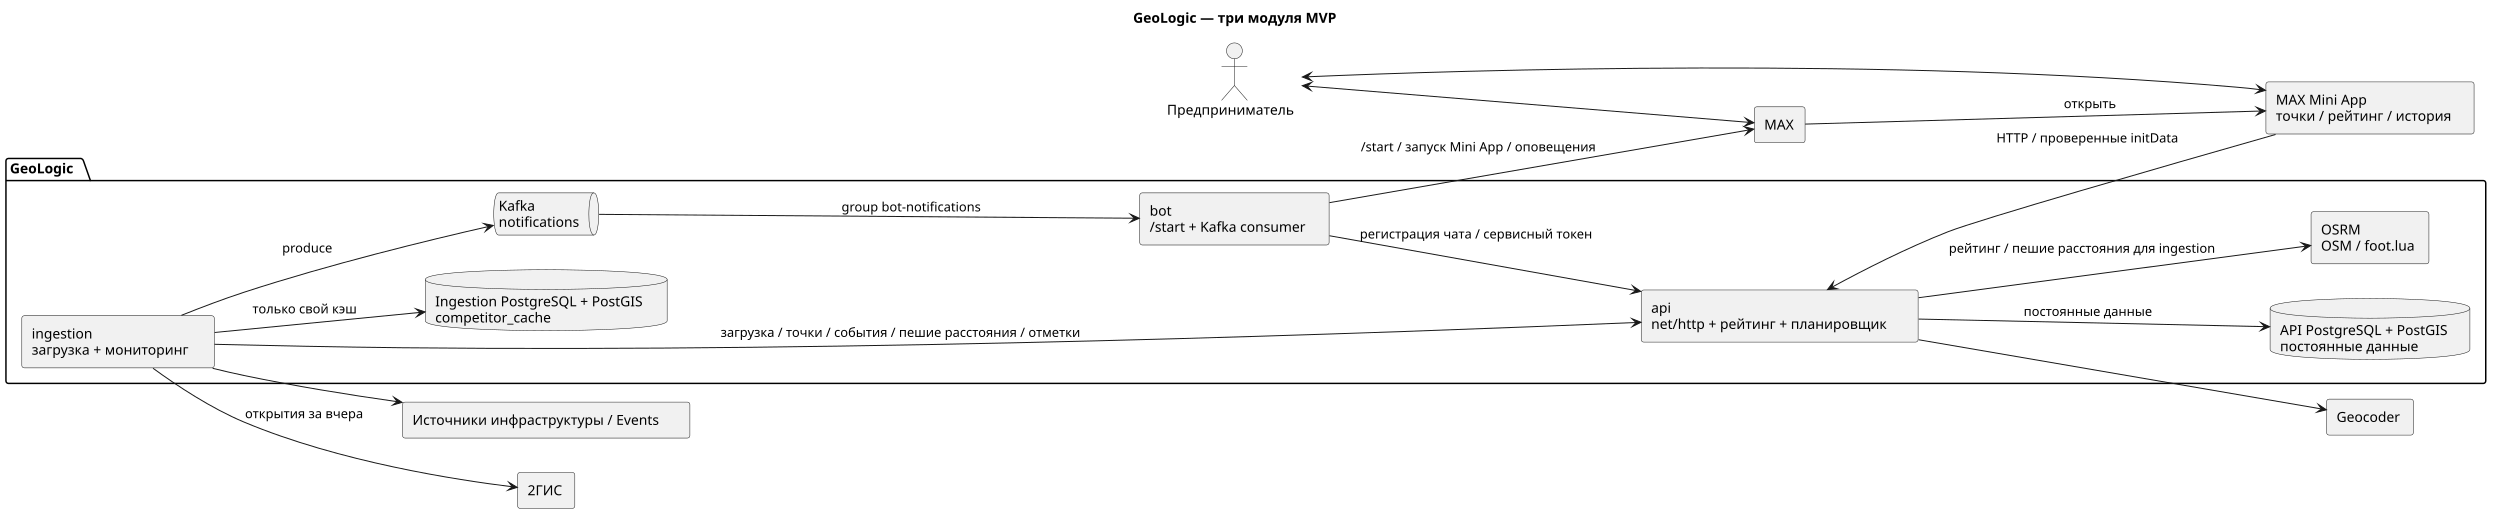
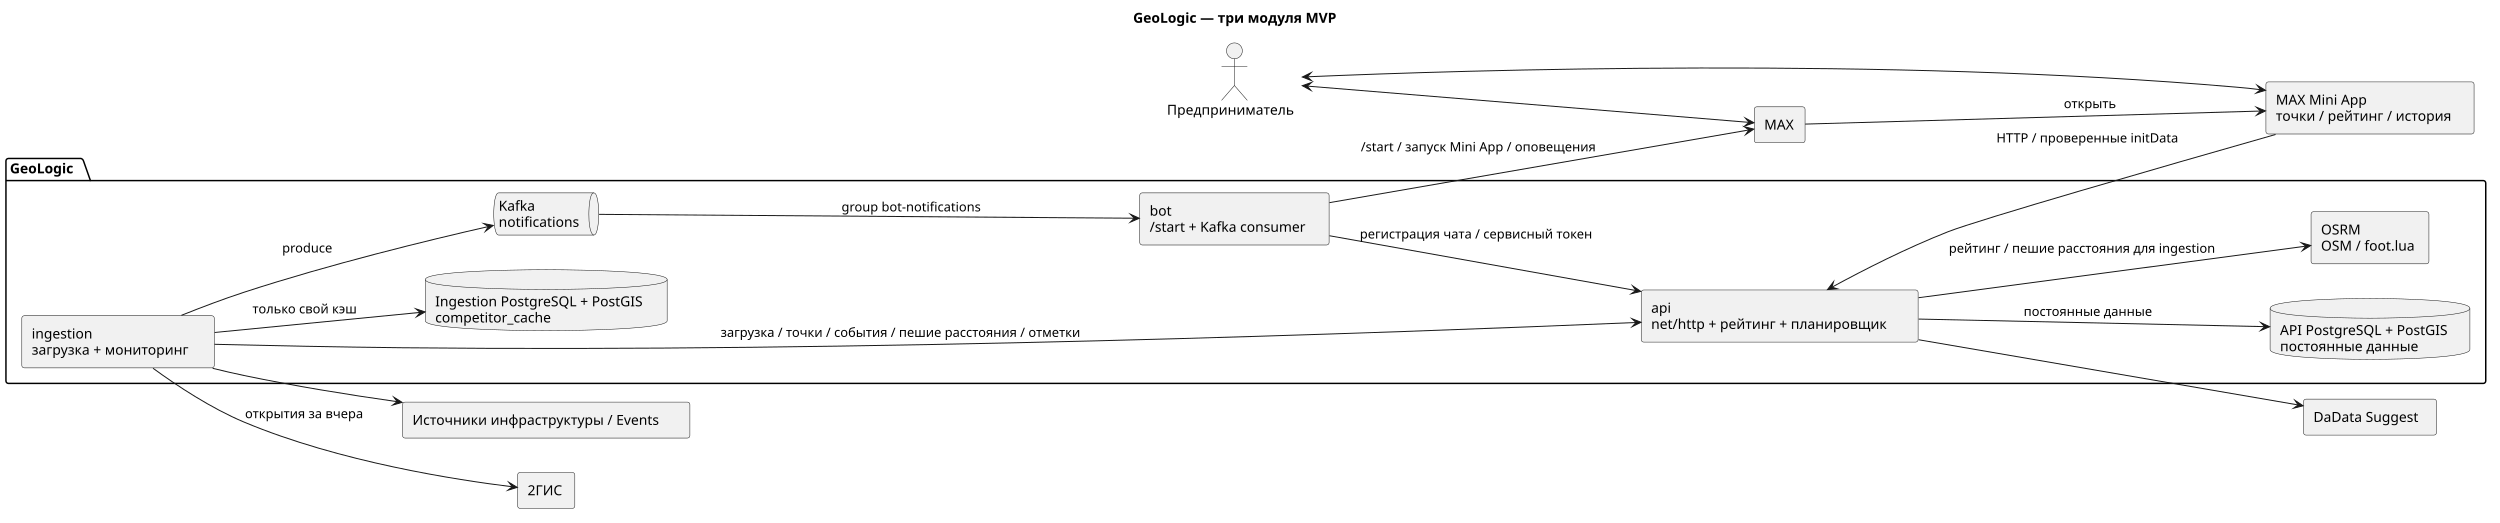
<svg xmlns="http://www.w3.org/2000/svg" contentStyleType="text/css" data-diagram-type="DESCRIPTION" height="527px" preserveAspectRatio="none" style="width:2523px;height:527px;background:#FFFFFF;" version="1.1" viewBox="0 0 2523 527" width="2523px" zoomAndPan="magnify">
  <defs />
  <g>
    <g class="title" data-source-line="1">
      <text fill="#000000" font-family="sans-serif" font-size="14" font-weight="700" lengthAdjust="spacing" textLength="229.469" x="1143.571" y="22.995">GeoLogic — три модуля MVP</text>
    </g>
    <g class="cluster" data-qualified-name="GeoLogic" data-source-line="8" id="ent0004">
      <path d="M8.5,159.947 L81.763,159.947 A3.75,3.75 0 0 1 84.263,162.447 L91.263,182.244 L2506.11,182.244 A2.5,2.5 0 0 1 2508.61,184.744 L2508.61,384.447 A2.5,2.5 0 0 1 2506.11,386.947 L8.5,386.947 A2.5,2.5 0 0 1 6,384.447 L6,162.447 A2.5,2.5 0 0 1 8.5,159.947" fill="none" style="stroke:#000000;stroke-width:1.5;" />
      <line style="stroke:#000000;stroke-width:1.5;" x1="6" x2="91.263" y1="182.244" y2="182.244" />
      <text fill="#000000" font-family="sans-serif" font-size="14" font-weight="700" lengthAdjust="spacing" textLength="72.263" x="10" y="174.942">GeoLogic</text>
    </g>
    <g class="entity" data-qualified-name="GeoLogic.bot" data-source-line="9" id="ent0005">
      <rect fill="#F1F1F1" height="52.594" rx="2.5" ry="2.5" style="stroke:#181818;stroke-width:0.5;" width="191.09" x="1150.24" y="194.647" />
      <text fill="#000000" font-family="sans-serif" font-size="14" lengthAdjust="spacing" textLength="22.941" x="1160.24" y="217.642">bot</text>
      <text fill="#000000" font-family="sans-serif" font-size="14" lengthAdjust="spacing" textLength="171.09" x="1160.24" y="233.939">/start + Kafka consumer</text>
    </g>
    <g class="entity" data-qualified-name="GeoLogic.api" data-source-line="10" id="ent0006">
      <rect fill="#F1F1F1" height="52.594" rx="2.5" ry="2.5" style="stroke:#181818;stroke-width:0.5;" width="279.431" x="1656.33" y="292.647" />
      <text fill="#000000" font-family="sans-serif" font-size="14" lengthAdjust="spacing" textLength="21.355" x="1666.33" y="315.642">api</text>
      <text fill="#000000" font-family="sans-serif" font-size="14" lengthAdjust="spacing" textLength="259.431" x="1666.33" y="331.939">net/http + рейтинг + планировщик</text>
    </g>
    <g class="entity" data-qualified-name="GeoLogic.worker" data-source-line="11" id="ent0007">
      <rect fill="#F1F1F1" height="52.594" rx="2.5" ry="2.5" style="stroke:#181818;stroke-width:0.5;" width="194.255" x="22" y="318.647" />
      <text fill="#000000" font-family="sans-serif" font-size="14" lengthAdjust="spacing" textLength="64.374" x="32" y="341.642">ingestion</text>
      <text fill="#000000" font-family="sans-serif" font-size="14" lengthAdjust="spacing" textLength="174.255" x="32" y="357.939">загрузка + мониторинг</text>
    </g>
    <g class="entity" data-qualified-name="GeoLogic.apidb" data-source-line="12" id="ent0008">
      <path d="M2290.98,311.147 C2290.98,301.147 2391.799,301.147 2391.799,301.147 C2391.799,301.147 2492.618,301.147 2492.618,311.147 L2492.618,352.741 C2492.618,362.741 2391.799,362.741 2391.799,362.741 C2391.799,362.741 2290.98,362.741 2290.98,352.741 L2290.98,311.147" fill="#F1F1F1" style="stroke:#181818;stroke-width:0.5;" />
      <path d="M2290.98,311.147 C2290.98,321.147 2391.799,321.147 2391.799,321.147 C2391.799,321.147 2492.618,321.147 2492.618,311.147" fill="none" style="stroke:#181818;stroke-width:0.5;" />
      <text fill="#000000" font-family="sans-serif" font-size="14" lengthAdjust="spacing" textLength="181.638" x="2300.98" y="338.142">API PostgreSQL + PostGIS</text>
      <text fill="#000000" font-family="sans-serif" font-size="14" lengthAdjust="spacing" textLength="149.215" x="2300.98" y="354.439">постоянные данные</text>
    </g>
    <g class="entity" data-qualified-name="GeoLogic.ingestiondb" data-source-line="13" id="ent0009">
      <path d="M429.2,282.147 C429.2,272.147 551.251,272.147 551.251,272.147 C551.251,272.147 673.303,272.147 673.303,282.147 L673.303,323.741 C673.303,333.741 551.251,333.741 551.251,333.741 C551.251,333.741 429.2,333.741 429.2,323.741 L429.2,282.147" fill="#F1F1F1" style="stroke:#181818;stroke-width:0.5;" />
      <path d="M429.2,282.147 C429.2,292.147 551.251,292.147 551.251,292.147 C551.251,292.147 673.303,292.147 673.303,282.147" fill="none" style="stroke:#181818;stroke-width:0.5;" />
      <text fill="#000000" font-family="sans-serif" font-size="14" lengthAdjust="spacing" textLength="224.102" x="439.2" y="309.142">Ingestion PostgreSQL + PostGIS</text>
      <text fill="#000000" font-family="sans-serif" font-size="14" lengthAdjust="spacing" textLength="125.05" x="439.2" y="325.439">competitor_cache</text>
    </g>
    <g class="entity" data-qualified-name="GeoLogic.kafka" data-source-line="14" id="ent0010">
      <path d="M503.24,194.647 L599.263,194.647 C604.263,194.647 604.263,215.944 604.263,215.944 C604.263,215.944 604.263,237.241 599.263,237.241 L503.24,237.241 C498.24,237.241 498.24,215.944 498.24,215.944 C498.24,215.944 498.24,194.647 503.24,194.647" fill="#F1F1F1" style="stroke:#181818;stroke-width:0.5;" />
      <path d="M599.263,194.647 C594.263,194.647 594.263,215.944 594.263,215.944 C594.263,237.241 599.263,237.241 599.263,237.241" fill="none" style="stroke:#181818;stroke-width:0.5;" />
      <text fill="#000000" font-family="sans-serif" font-size="14" lengthAdjust="spacing" textLength="39.375" x="503.24" y="212.642">Kafka</text>
      <text fill="#000000" font-family="sans-serif" font-size="14" lengthAdjust="spacing" textLength="86.023" x="503.24" y="228.939">notifications</text>
    </g>
    <g class="entity" data-qualified-name="GeoLogic.osrm" data-source-line="15" id="ent0011">
      <rect fill="#F1F1F1" height="52.594" rx="2.5" ry="2.5" style="stroke:#181818;stroke-width:0.5;" width="118.943" x="2332.32" y="213.647" />
      <text fill="#000000" font-family="sans-serif" font-size="14" lengthAdjust="spacing" textLength="41.713" x="2342.32" y="236.642">OSRM</text>
      <text fill="#000000" font-family="sans-serif" font-size="14" lengthAdjust="spacing" textLength="98.943" x="2342.32" y="252.939">OSM / foot.lua</text>
    </g>
    <g class="entity" data-qualified-name="user" data-source-line="5" id="ent0001">
      <ellipse cx="1245.783" cy="51.297" fill="#F1F1F1" rx="8" ry="8" style="stroke:#181818;stroke-width:0.5;" />
      <path d="M1245.783,59.297 L1245.783,86.297 M1232.783,67.297 L1258.783,67.297 M1245.783,86.297 L1232.783,101.297 M1245.783,86.297 L1258.783,101.297" fill="none" style="stroke:#181818;stroke-width:0.5;" />
      <text fill="#000000" font-family="sans-serif" font-size="14" lengthAdjust="spacing" textLength="136.206" x="1177.68" y="115.792">Предприниматель</text>
    </g>
    <g class="entity" data-qualified-name="max" data-source-line="6" id="ent0002">
      <rect fill="#F1F1F1" height="36.297" rx="2.5" ry="2.5" style="stroke:#181818;stroke-width:0.5;" width="51.247" x="1770.42" y="107.797" />
      <text fill="#000000" font-family="sans-serif" font-size="14" lengthAdjust="spacing" textLength="31.247" x="1780.42" y="130.792">MAX</text>
    </g>
    <g class="entity" data-qualified-name="miniapp" data-source-line="7" id="ent0003">
      <rect fill="#F1F1F1" height="52.594" rx="2.5" ry="2.5" style="stroke:#181818;stroke-width:0.5;" width="210.066" x="2286.76" y="82.647" />
      <text fill="#000000" font-family="sans-serif" font-size="14" lengthAdjust="spacing" textLength="96.23" x="2296.76" y="105.642">MAX Mini App</text>
      <text fill="#000000" font-family="sans-serif" font-size="14" lengthAdjust="spacing" textLength="190.066" x="2296.76" y="121.939">точки / рейтинг / история</text>
    </g>
    <g class="entity" data-qualified-name="geo" data-source-line="17" id="ent0012">
-       <rect fill="#F1F1F1" height="36.297" rx="2.5" ry="2.5" style="stroke:#181818;stroke-width:0.5;" width="87.546" x="2348.02" y="402.797" />
-       <text fill="#000000" font-family="sans-serif" font-size="14" lengthAdjust="spacing" textLength="67.546" x="2358.02" y="425.792">Geocoder</text>
+       <rect fill="#F1F1F1" height="36.297" rx="2.5" ry="2.5" style="stroke:#181818;stroke-width:0.5;" width="134.167" x="2324.71" y="402.797" />
+       <text fill="#000000" font-family="sans-serif" font-size="14" lengthAdjust="spacing" textLength="114.167" x="2334.71" y="425.792">DaData Suggest</text>
    </g>
    <g class="entity" data-qualified-name="sources" data-source-line="18" id="ent0013">
      <rect fill="#F1F1F1" height="36.297" rx="2.5" ry="2.5" style="stroke:#181818;stroke-width:0.5;" width="289.985" x="406.25" y="405.797" />
      <text fill="#000000" font-family="sans-serif" font-size="14" lengthAdjust="spacing" textLength="269.985" x="416.25" y="428.792">Источники инфраструктуры / Events</text>
    </g>
    <g class="entity" data-qualified-name="gis" data-source-line="19" id="ent0014">
      <rect fill="#F1F1F1" height="36.297" rx="2.5" ry="2.5" style="stroke:#181818;stroke-width:0.5;" width="57.693" x="522.4" y="476.797" />
      <text fill="#000000" font-family="sans-serif" font-size="14" lengthAdjust="spacing" textLength="37.693" x="532.4" y="499.792">2ГИС</text>
    </g>
    <g class="link" data-entity-1="ent0001" data-entity-2="ent0002" data-link-type="dependency" data-source-line="20" id="lnk15">
      <path d="M1319.273,86.896 C1441.633,96.936 1684.857,116.908 1765.097,123.488" fill="none" id="user-max" style="stroke:#181818;stroke-width:1;" />
      <polygon fill="#181818" points="1314.29,86.487,1322.933,91.21,1319.273,86.896,1323.587,83.236,1314.29,86.487" style="stroke:#181818;stroke-width:1;stroke-linejoin:miter;stroke-miterlimit:10;" />
      <polygon fill="#181818" points="1770.08,123.897,1761.437,119.175,1765.097,123.488,1760.783,127.148,1770.08,123.897" style="stroke:#181818;stroke-width:1;stroke-linejoin:miter;stroke-miterlimit:10;" />
    </g>
    <g class="link" data-entity-1="ent0005" data-entity-2="ent0002" data-link-type="dependency" data-source-line="21" id="lnk16">
      <path d="M1341.66,204.507 C1470.99,182.097 1690.203,144.111 1765.003,131.15" fill="none" id="bot-to-max" style="stroke:#181818;stroke-width:1;" />
      <polygon fill="#181818" points="1769.93,130.297,1760.379,127.892,1765.003,131.15,1761.745,135.775,1769.93,130.297" style="stroke:#181818;stroke-width:1;stroke-linejoin:miter;stroke-miterlimit:10;" />
      <text fill="#000000" font-family="sans-serif" font-size="13" lengthAdjust="spacing" textLength="251.437" x="1373.33" y="152.744">/start / запуск Mini App / оповещения</text>
    </g>
    <g class="link" data-entity-1="ent0001" data-entity-2="ent0003" data-link-type="dependency" data-source-line="22" id="lnk17">
      <path d="M1319.325,77.503 C1481.955,70.543 1903.01,57.297 2256.76,87.947 C2266.38,88.787 2271.4,89.255 2281.37,90.525" fill="none" id="user-miniapp" style="stroke:#181818;stroke-width:1;" />
      <polygon fill="#181818" points="1314.33,77.717,1323.493,81.328,1319.325,77.503,1323.151,73.336,1314.33,77.717" style="stroke:#181818;stroke-width:1;stroke-linejoin:miter;stroke-miterlimit:10;" />
      <polygon fill="#181818" points="2286.33,91.157,2277.908,86.052,2281.37,90.525,2276.897,93.988,2286.33,91.157" style="stroke:#181818;stroke-width:1;stroke-linejoin:miter;stroke-miterlimit:10;" />
    </g>
    <g class="link" data-entity-1="ent0002" data-entity-2="ent0003" data-link-type="dependency" data-source-line="23" id="lnk18">
      <path d="M1821.8,125.237 C1899.94,123.007 2139.502,116.14 2281.282,112.08" fill="none" id="max-to-miniapp" style="stroke:#181818;stroke-width:1;" />
      <polygon fill="#181818" points="2286.28,111.937,2277.169,108.196,2281.282,112.08,2277.398,116.193,2286.28,111.937" style="stroke:#181818;stroke-width:1;stroke-linejoin:miter;stroke-miterlimit:10;" />
      <text fill="#000000" font-family="sans-serif" font-size="13" lengthAdjust="spacing" textLength="57.129" x="2082.76" y="109.124">открыть</text>
    </g>
    <g class="link" data-entity-1="ent0003" data-entity-2="ent0006" data-link-type="dependency" data-source-line="24" id="lnk19">
      <path d="M2296.49,135.707 C2180.99,168.627 1996.79,221.687 1965.76,233.947 C1923.51,250.647 1881.994,271.77 1848.744,289.83" fill="none" id="miniapp-to-api" style="stroke:#181818;stroke-width:1;" />
      <polygon fill="#181818" points="1844.35,292.217,1854.168,291.436,1848.744,289.83,1850.35,284.406,1844.35,292.217" style="stroke:#181818;stroke-width:1;stroke-linejoin:miter;stroke-miterlimit:10;" />
      <text fill="#000000" font-family="sans-serif" font-size="13" lengthAdjust="spacing" textLength="193.75" x="2014.76" y="143.804">HTTP / проверенные initData</text>
    </g>
    <g class="link" data-entity-1="ent0005" data-entity-2="ent0006" data-link-type="dependency" data-source-line="25" id="lnk20">
      <path d="M1341.66,237.907 C1428.32,253.397 1552.608,275.617 1650.948,293.197" fill="none" id="bot-to-api" style="stroke:#181818;stroke-width:1;" />
      <polygon fill="#181818" points="1655.87,294.077,1647.714,288.555,1650.948,293.197,1646.306,296.431,1655.87,294.077" style="stroke:#181818;stroke-width:1;stroke-linejoin:miter;stroke-miterlimit:10;" />
      <text fill="#000000" font-family="sans-serif" font-size="13" lengthAdjust="spacing" textLength="253.424" x="1372.33" y="240.694">регистрация чата / сервисный токен</text>
    </g>
    <g class="link" data-entity-1="ent0007" data-entity-2="ent0006" data-link-type="dependency" data-source-line="26" id="lnk21">
      <path d="M216.47,347.467 C271.97,348.797 343.03,350.287 406.25,350.947 C863.86,355.747 1401.094,336.059 1651.104,325.449" fill="none" id="worker-to-api" style="stroke:#181818;stroke-width:1;" />
      <polygon fill="#181818" points="1656.1,325.237,1646.938,321.622,1651.104,325.449,1647.278,329.615,1656.1,325.237" style="stroke:#181818;stroke-width:1;stroke-linejoin:miter;stroke-miterlimit:10;" />
      <text fill="#000000" font-family="sans-serif" font-size="13" lengthAdjust="spacing" textLength="392.501" x="727.24" y="340.004">загрузка / точки / события / пешие расстояния / отметки</text>
    </g>
    <g class="link" data-entity-1="ent0006" data-entity-2="ent0008" data-link-type="dependency" data-source-line="27" id="lnk22">
      <path d="M1936.25,321.997 C2044.91,324.377 2188.261,327.517 2285.501,329.647" fill="none" id="api-to-apidb" style="stroke:#181818;stroke-width:1;" />
      <polygon fill="#181818" points="2290.5,329.757,2281.59,325.561,2285.501,329.647,2281.415,333.559,2290.5,329.757" style="stroke:#181818;stroke-width:1;stroke-linejoin:miter;stroke-miterlimit:10;" />
      <text fill="#000000" font-family="sans-serif" font-size="13" lengthAdjust="spacing" textLength="138.557" x="2042.26" y="318.854">постоянные данные</text>
    </g>
    <g class="link" data-entity-1="ent0006" data-entity-2="ent0012" data-link-type="dependency" data-source-line="28" id="lnk23">
-       <path d="M1936.25,342.867 C2069.59,365.767 2257.772,398.101 2342.852,412.711" fill="none" id="api-to-geo" style="stroke:#181818;stroke-width:1;" />
-       <polygon fill="#181818" points="2347.78,413.557,2339.587,408.091,2342.852,412.711,2338.233,415.976,2347.78,413.557" style="stroke:#181818;stroke-width:1;stroke-linejoin:miter;stroke-miterlimit:10;" />
+       <path d="M1936.25,342.867 C2058.45,363.857 2225.922,392.62 2319.362,408.68" fill="none" id="api-to-geo" style="stroke:#181818;stroke-width:1;" />
+       <polygon fill="#181818" points="2324.29,409.527,2316.098,404.06,2319.362,408.68,2314.742,411.945,2324.29,409.527" style="stroke:#181818;stroke-width:1;stroke-linejoin:miter;stroke-miterlimit:10;" />
    </g>
    <g class="link" data-entity-1="ent0006" data-entity-2="ent0011" data-link-type="dependency" data-source-line="29" id="lnk24">
      <path d="M1936.25,300.427 C2061.88,283.717 2235.604,260.596 2327.014,248.436" fill="none" id="api-to-osrm" style="stroke:#181818;stroke-width:1;" />
      <polygon fill="#181818" points="2331.97,247.777,2322.521,244.999,2327.014,248.436,2323.576,252.929,2331.97,247.777" style="stroke:#181818;stroke-width:1;stroke-linejoin:miter;stroke-miterlimit:10;" />
      <text fill="#000000" font-family="sans-serif" font-size="13" lengthAdjust="spacing" textLength="289.453" x="1966.76" y="255.104">рейтинг / пешие расстояния для ingestion</text>
    </g>
    <g class="link" data-entity-1="ent0007" data-entity-2="ent0009" data-link-type="dependency" data-source-line="30" id="lnk25">
      <path d="M216.65,335.527 C279.44,329.387 356.854,321.833 424.044,315.273" fill="none" id="worker-to-ingestiondb" style="stroke:#181818;stroke-width:1;" />
      <polygon fill="#181818" points="429.02,314.787,419.674,311.68,424.044,315.273,420.451,319.642,429.02,314.787" style="stroke:#181818;stroke-width:1;stroke-linejoin:miter;stroke-miterlimit:10;" />
      <text fill="#000000" font-family="sans-serif" font-size="13" lengthAdjust="spacing" textLength="113.661" x="254.75" y="316.254">только свой кэш</text>
    </g>
    <g class="link" data-entity-1="ent0007" data-entity-2="ent0013" data-link-type="dependency" data-source-line="31" id="lnk26">
      <path d="M214.54,371.677 C225.2,374.307 235.93,376.797 246.25,378.947 C297.97,389.707 350.19,398.174 400.88,405.374" fill="none" id="worker-to-sources" style="stroke:#181818;stroke-width:1;" />
      <polygon fill="#181818" points="405.83,406.077,397.482,400.851,400.88,405.374,396.357,408.772,405.83,406.077" style="stroke:#181818;stroke-width:1;stroke-linejoin:miter;stroke-miterlimit:10;" />
    </g>
    <g class="link" data-entity-1="ent0007" data-entity-2="ent0014" data-link-type="dependency" data-source-line="32" id="lnk27">
      <path d="M154.44,371.667 C178.83,389.447 213.02,412.007 246.25,425.947 C342.83,466.447 462.127,484.541 517.047,491.25" fill="none" id="worker-to-gis" style="stroke:#181818;stroke-width:1;" />
      <polygon fill="#181818" points="522.01,491.857,513.562,486.795,517.047,491.25,512.591,494.736,522.01,491.857" style="stroke:#181818;stroke-width:1;stroke-linejoin:miter;stroke-miterlimit:10;" />
      <text fill="#000000" font-family="sans-serif" font-size="13" lengthAdjust="spacing" textLength="128.439" x="247.25" y="422.014">открытия за вчера</text>
    </g>
    <g class="link" data-entity-1="ent0007" data-entity-2="ent0010" data-link-type="dependency" data-source-line="33" id="lnk28">
      <path d="M183.09,318.227 C203.09,310.217 225.43,301.757 246.25,294.947 C333.2,266.537 431.855,242.549 492.905,228.619" fill="none" id="worker-to-kafka" style="stroke:#181818;stroke-width:1;" />
      <polygon fill="#181818" points="497.78,227.507,488.116,225.609,492.905,228.619,489.895,233.409,497.78,227.507" style="stroke:#181818;stroke-width:1;stroke-linejoin:miter;stroke-miterlimit:10;" />
      <text fill="#000000" font-family="sans-serif" font-size="13" lengthAdjust="spacing" textLength="53.187" x="284.75" y="254.834">produce</text>
    </g>
    <g class="link" data-entity-1="ent0010" data-entity-2="ent0005" data-link-type="dependency" data-source-line="34" id="lnk29">
      <path d="M604.58,216.327 C720.78,217.167 996.68,219.161 1144.77,220.231" fill="none" id="kafka-to-bot" style="stroke:#181818;stroke-width:1;" />
      <polygon fill="#181818" points="1149.77,220.267,1140.799,216.202,1144.77,220.231,1140.741,224.202,1149.77,220.267" style="stroke:#181818;stroke-width:1;stroke-linejoin:miter;stroke-miterlimit:10;" />
      <text fill="#000000" font-family="sans-serif" font-size="13" lengthAdjust="spacing" textLength="148.046" x="849.24" y="213.354">group bot-notifications</text>
    </g>
  </g>
</svg>
